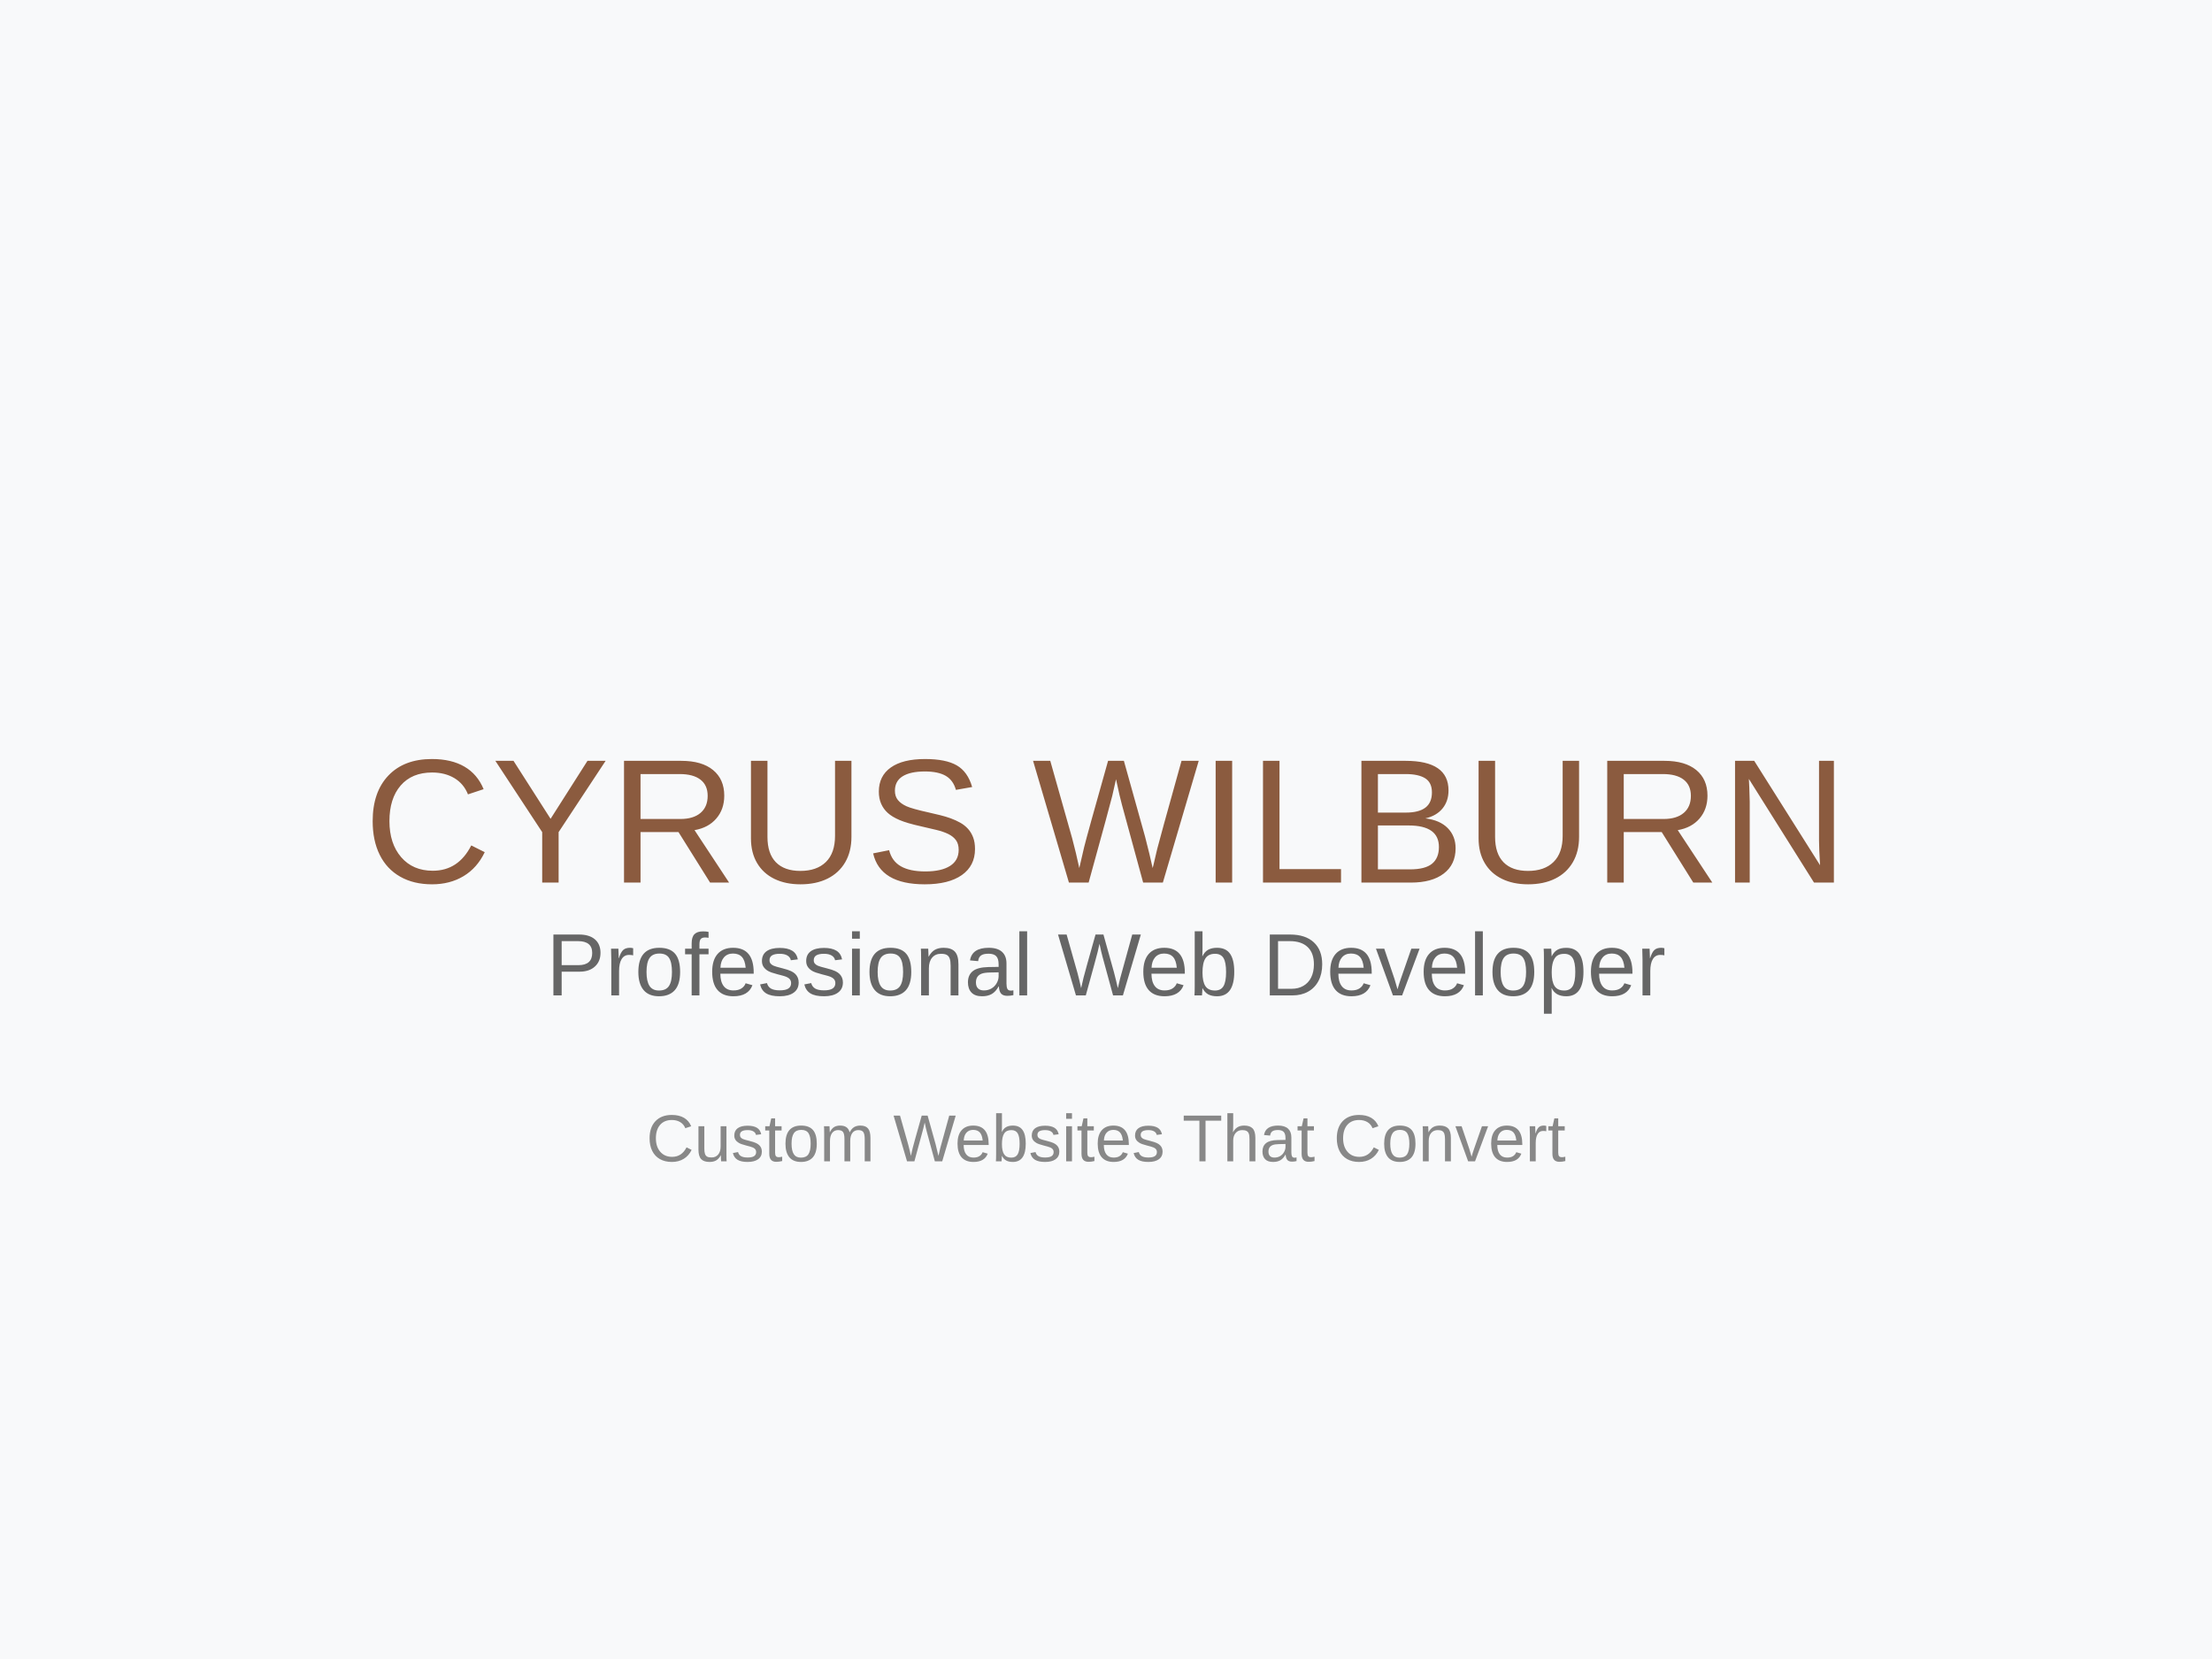
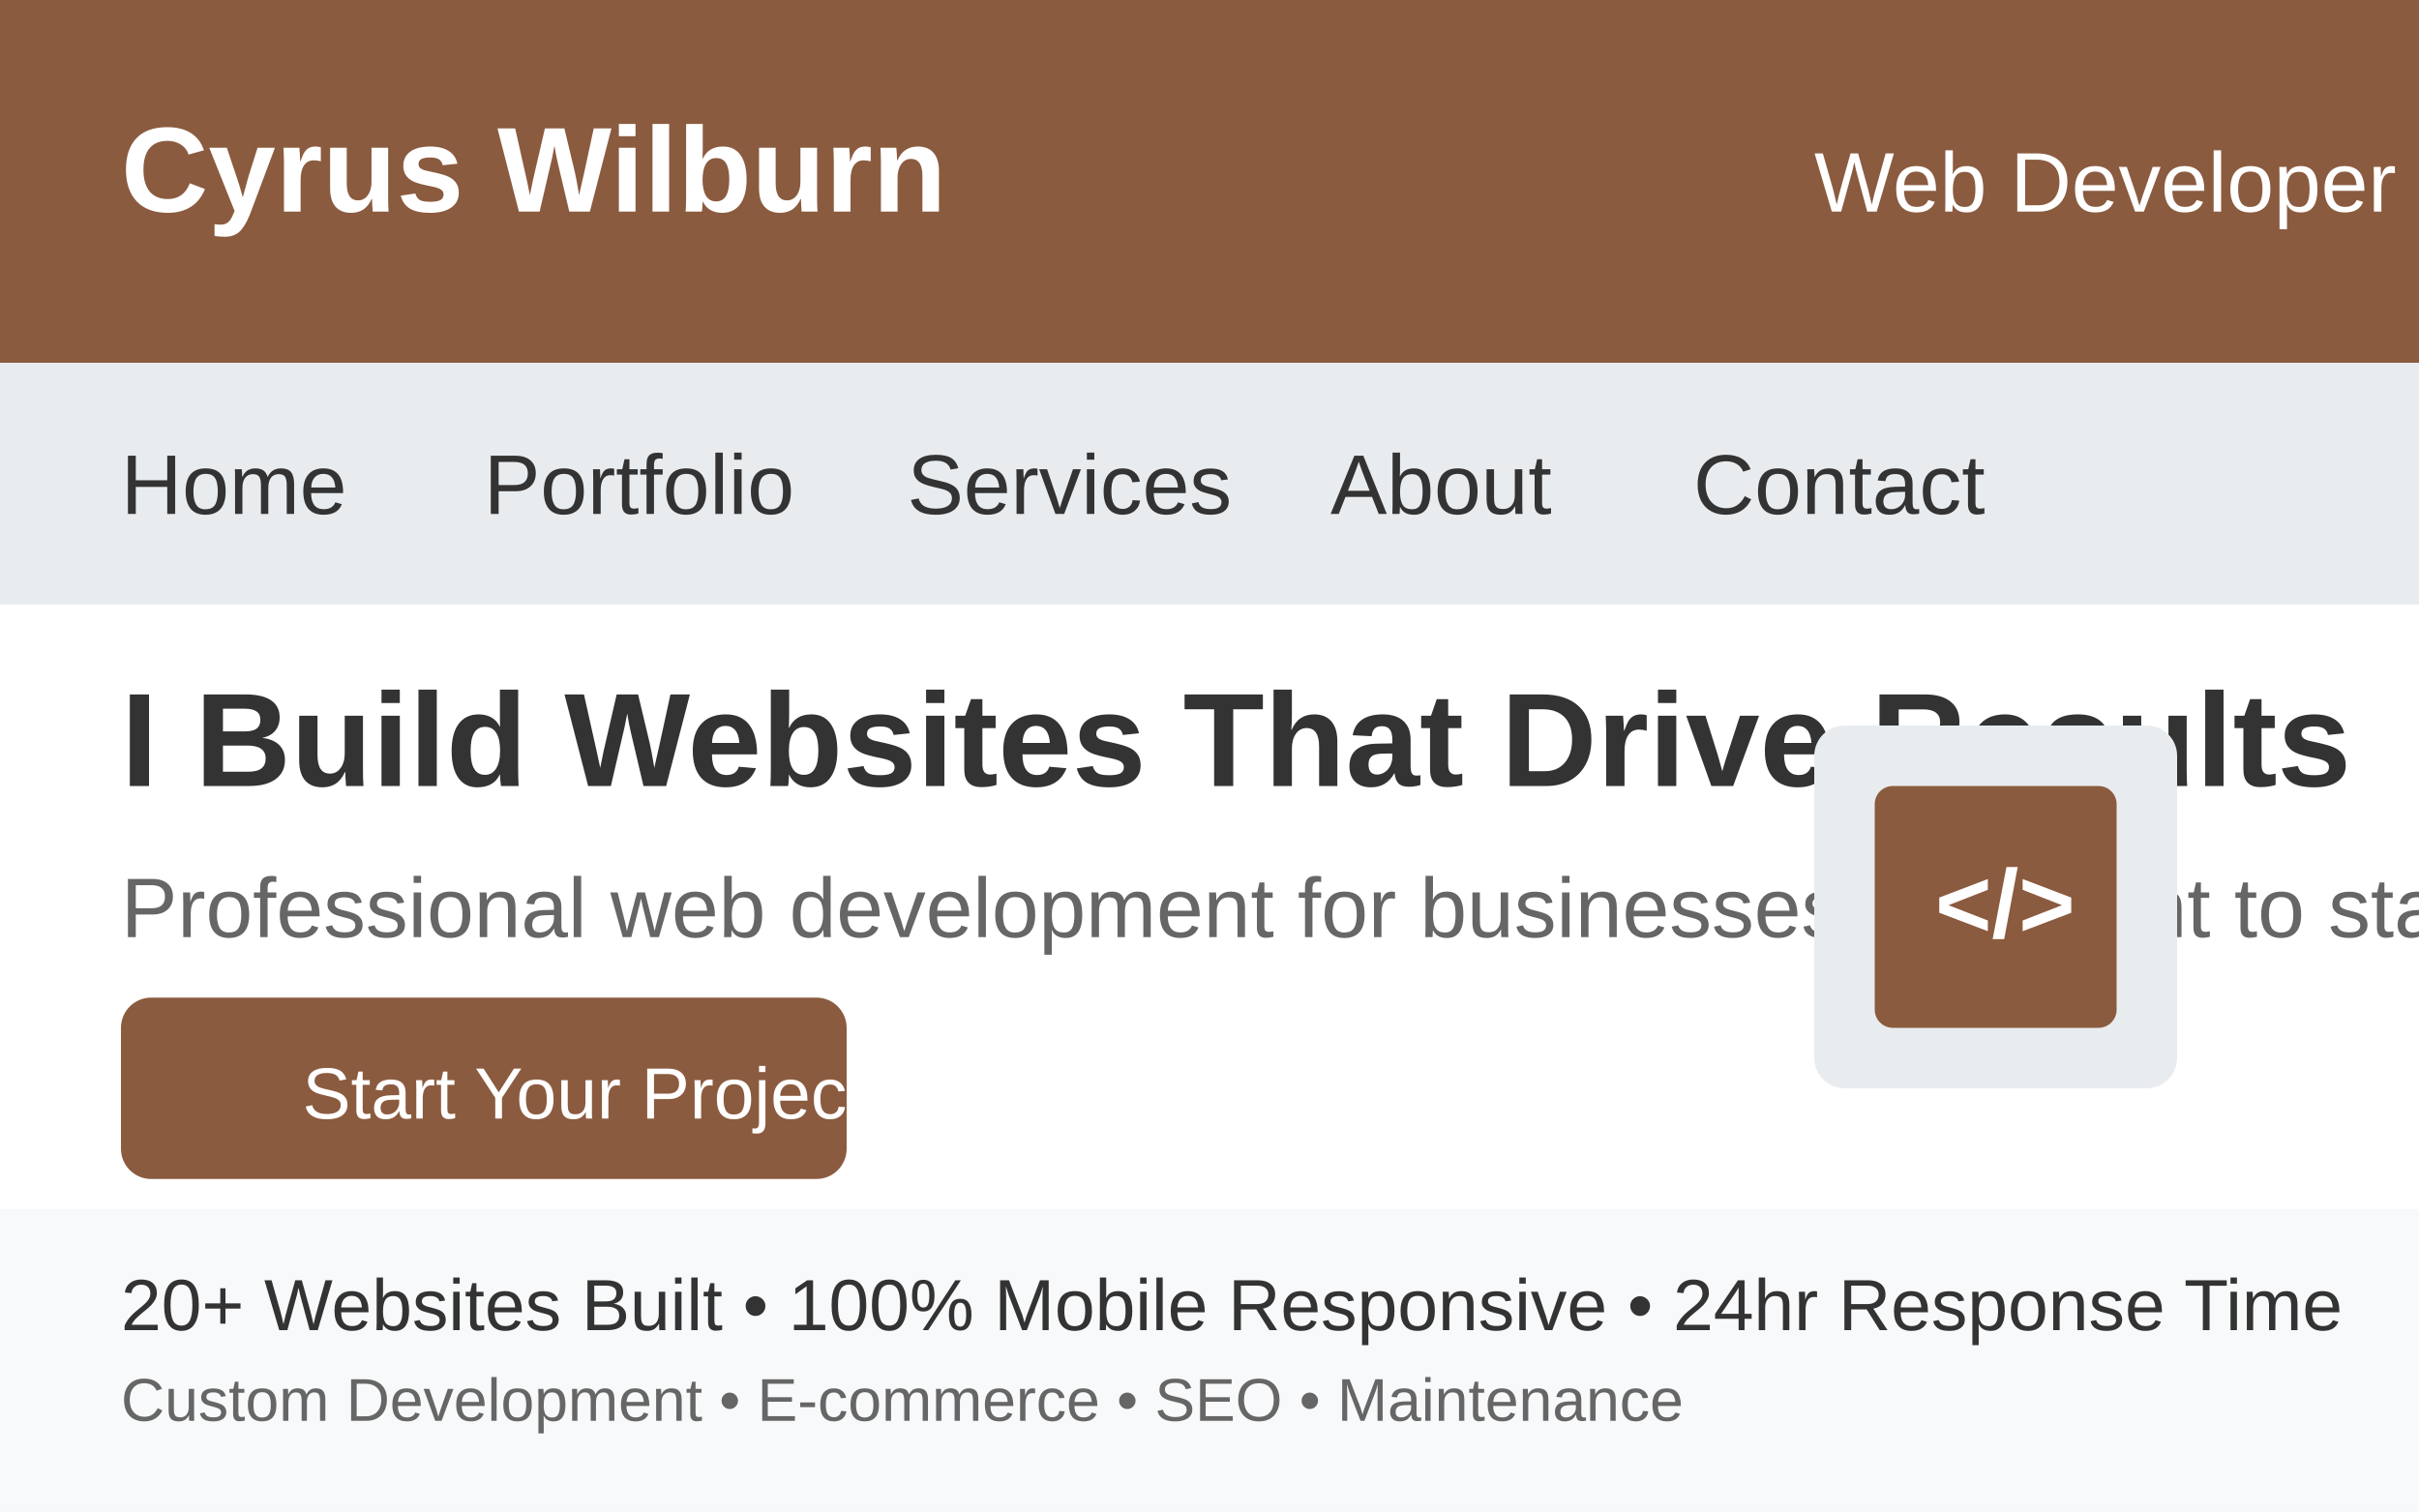
- <svg xmlns="http://www.w3.org/2000/svg" width="800" height="600">
-   <rect width="100%" height="100%" fill="#f8f9fa" />
-   <text x="50%" y="50%" font-family="Arial, sans-serif" font-size="64" fill="#8b5b3f" text-anchor="middle" dy=".3em">CYRUS WILBURN</text>
-   <text x="50%" y="60%" font-family="Arial, sans-serif" font-size="32" fill="#666666" text-anchor="middle">Professional Web Developer</text>
-   <text x="50%" y="70%" font-family="Arial, sans-serif" font-size="24" fill="#888888" text-anchor="middle">Custom Websites That Convert</text>
+ <svg xmlns="http://www.w3.org/2000/svg" width="400" height="250" viewBox="0 0 400 250" fill="none">
+   <rect width="400" height="250" fill="#f8f9fa" />
+   <rect width="400" height="60" fill="#8B5B3F" />
+   <text x="20" y="35" fill="white" font-family="Arial, sans-serif" font-size="20" font-weight="bold">Cyrus Wilburn</text>
+   <text x="300" y="35" fill="white" font-family="Arial, sans-serif" font-size="14">Web Developer</text>
+   <rect y="60" width="400" height="40" fill="#e9ecef" />
+   <text x="20" y="85" fill="#333" font-family="Arial, sans-serif" font-size="14">Home</text>
+   <text x="80" y="85" fill="#333" font-family="Arial, sans-serif" font-size="14">Portfolio</text>
+   <text x="150" y="85" fill="#333" font-family="Arial, sans-serif" font-size="14">Services</text>
+   <text x="220" y="85" fill="#333" font-family="Arial, sans-serif" font-size="14">About</text>
+   <text x="280" y="85" fill="#333" font-family="Arial, sans-serif" font-size="14">Contact</text>
+   <rect y="100" width="400" height="100" fill="white" />
+   <text x="20" y="130" fill="#333" font-family="Arial, sans-serif" font-size="22" font-weight="bold">I Build Websites That Drive Results</text>
+   <text x="20" y="155" fill="#666" font-family="Arial, sans-serif" font-size="14">Professional web development for businesses that want to stand out online</text>
+   <rect x="20" y="165" width="120" height="30" fill="#8B5B3F" rx="5" />
+   <text x="50" y="185" fill="white" font-family="Arial, sans-serif" font-size="12">Start Your Project</text>
+   <rect x="300" y="120" width="60" height="60" fill="#e9ecef" rx="5" />
+   <rect x="310" y="130" width="40" height="40" fill="#8B5B3F" rx="3" />
+   <text x="320" y="155" fill="white" font-family="Arial, sans-serif" font-size="16" font-weight="bold">&lt;/&gt;</text>
+   <rect y="200" width="400" height="50" fill="#f8f9fa" />
+   <text x="20" y="220" fill="#333" font-family="Arial, sans-serif" font-size="12">20+ Websites Built • 100% Mobile Responsive • 24hr Response Time</text>
+   <text x="20" y="235" fill="#666" font-family="Arial, sans-serif" font-size="10">Custom Development • E-commerce • SEO • Maintenance</text>
</svg>
